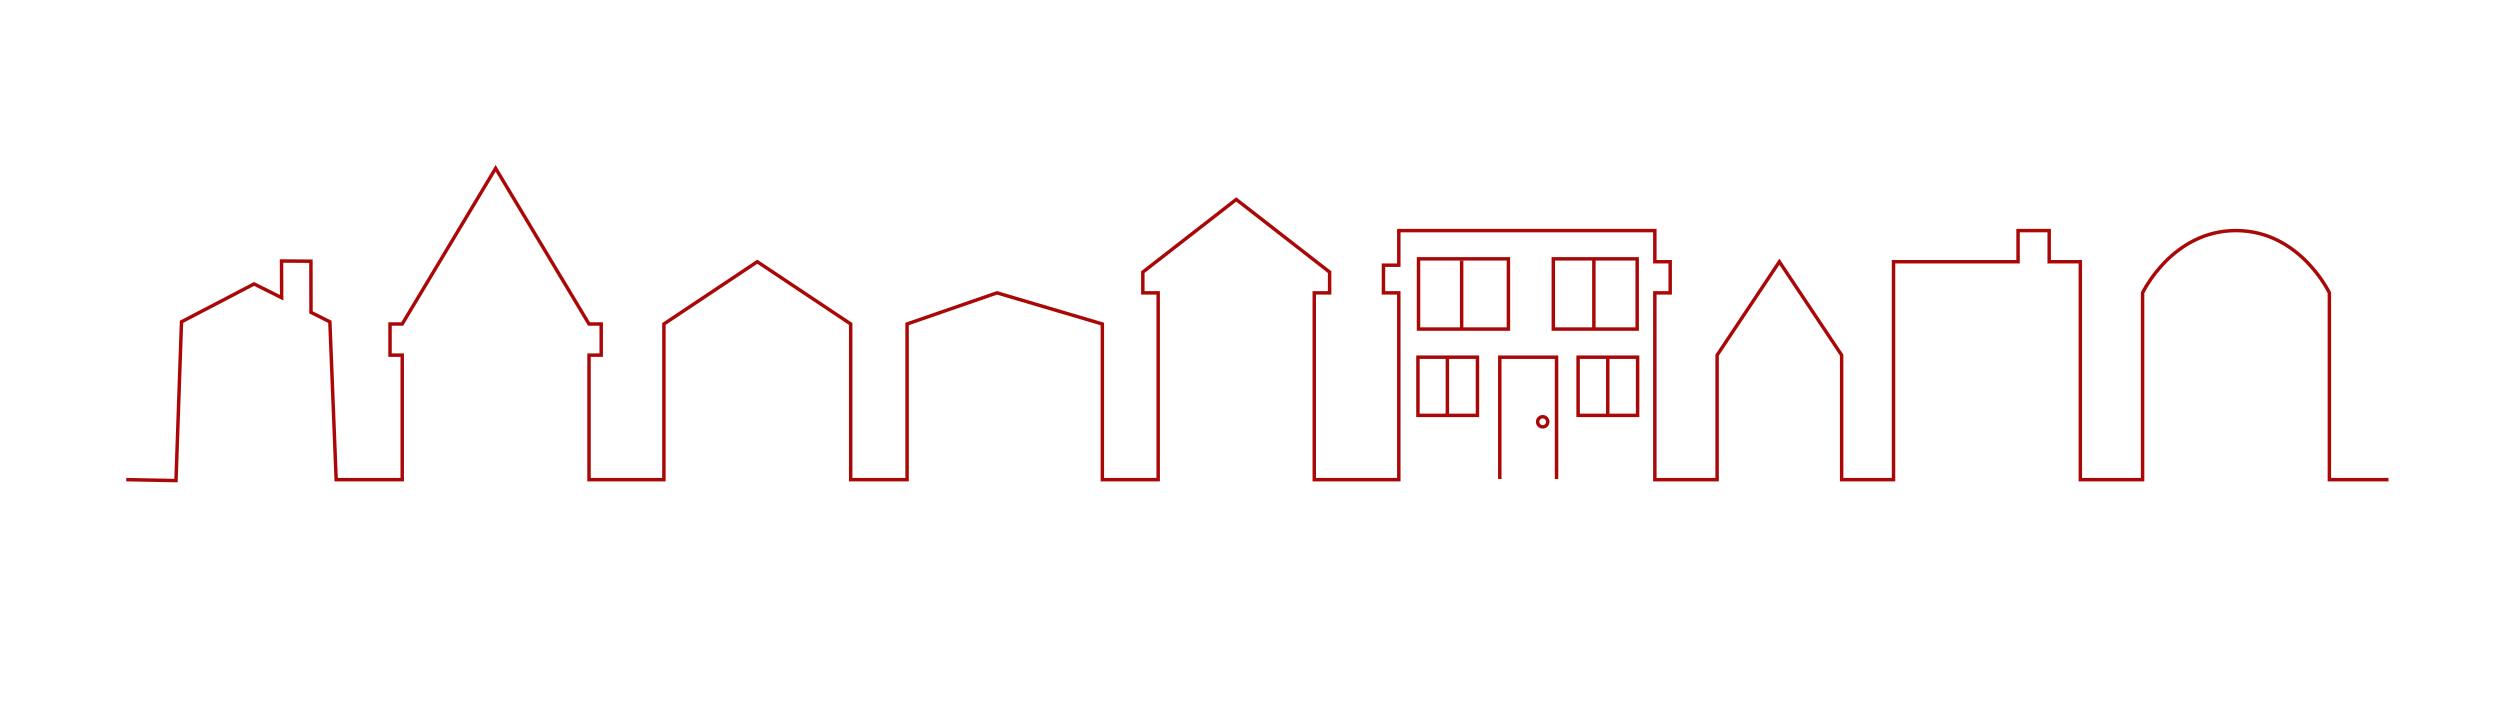
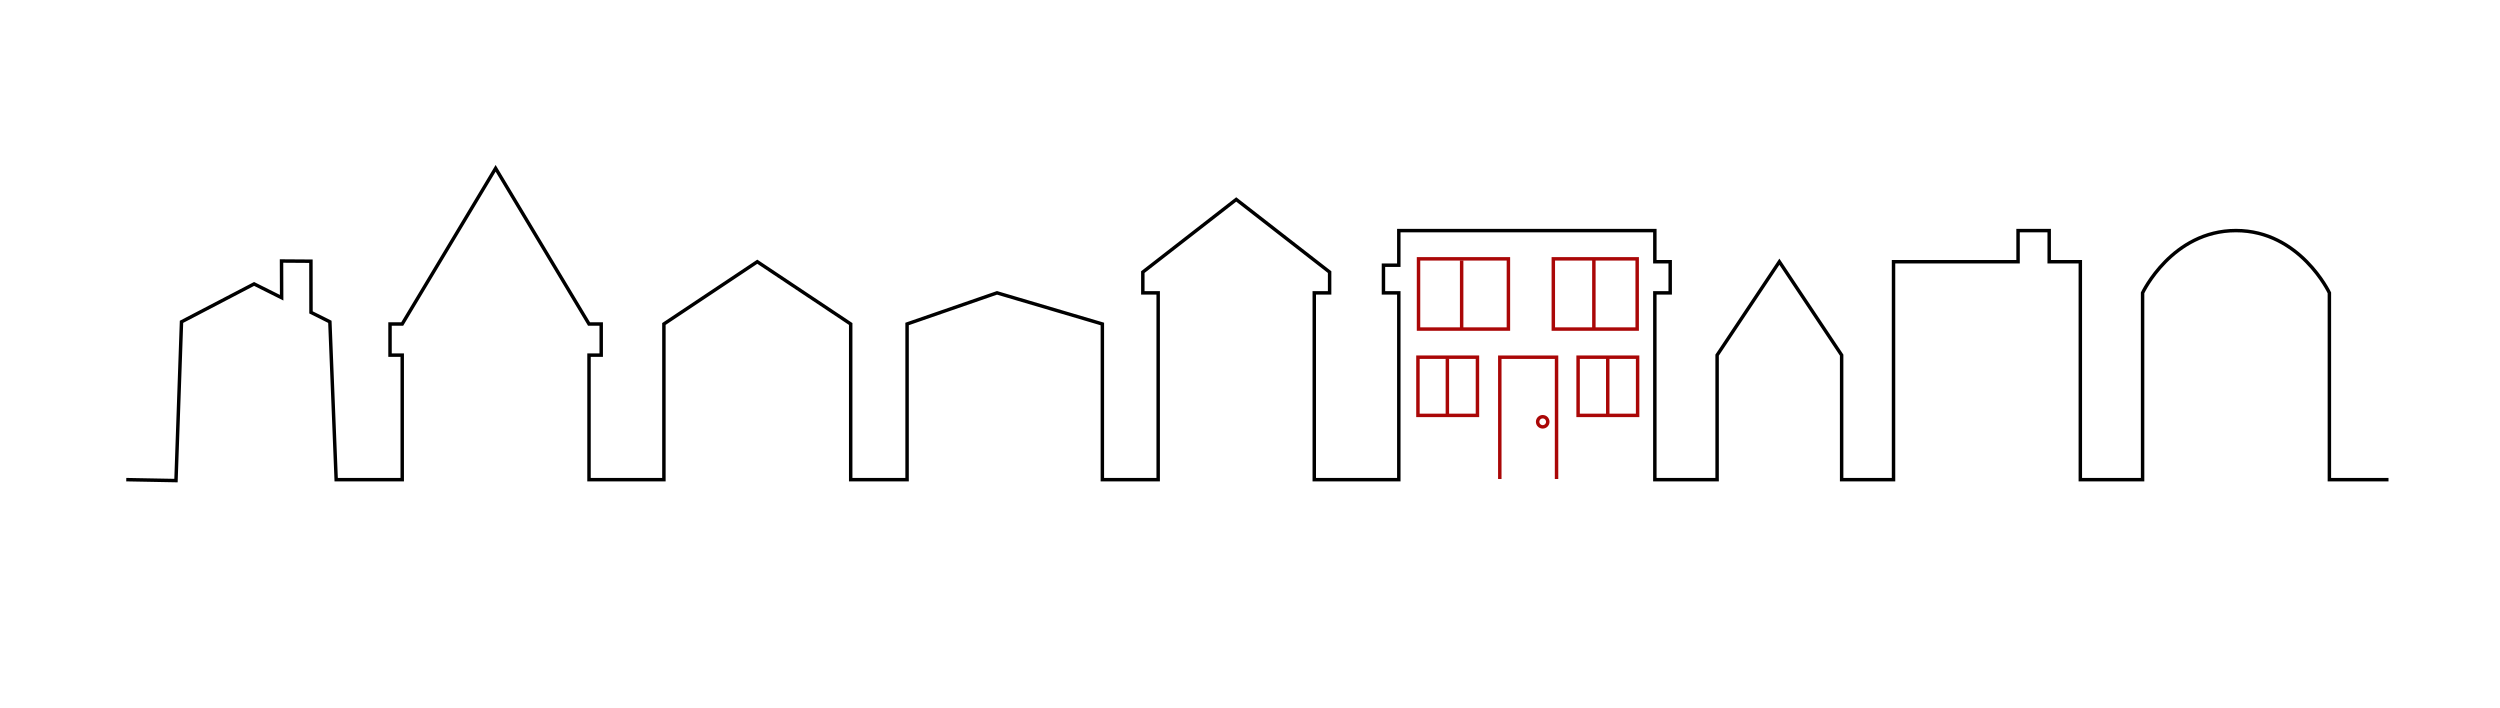
<svg xmlns="http://www.w3.org/2000/svg" version="1.1" id="Layer_1" x="0px" y="0px" width="792px" height="224px" viewBox="0 0 792 224" enable-background="new 0 0 792 224" xml:space="preserve">
  <g id="Layer_1_1_">
-     <path fill="none" stroke="#aa0707" stroke-width="1.096" stroke-miterlimit="10" d="M40,151.952l15.75,0.298l1.75-50.298l23-12   l8.725,4.362l-0.038-11.627L98.5,82.75l0.023,16.213l5.977,2.989l2,50h20.924v-39.451h-3.863v-9.863h3.863l29.588-49.314   l29.588,49.314h3.863v9.863H186.6v39.451h23.725v-49.314l29.588-19.726l29.588,19.726v49.314h17.863v-49.314l28.492-9.863   l33.37,9.863v49.314h17.684V92.775h-4.862V86.2l29.587-23.013L421.223,86.2v6.575h-4.862v59.178h26.78V92.776h-4.863v-8.767h4.863   V73.05h81.114v9.862h4.862v9.863h-4.862v59.178h19.725v-39.451l19.726-29.588l19.726,29.588v39.451h16.438v-69.04h39.452V73.05   h9.862v9.862h9.863v69.04h19.725V92.775c0,0,9.315-19.726,29.589-19.726s29.588,19.726,29.588,19.726v59.177h18.727" />
+     <path fill="none" stroke="#000" stroke-width="1.096" stroke-miterlimit="10" d="M40,151.952l15.75,0.298l1.75-50.298l23-12   l8.725,4.362l-0.038-11.627L98.5,82.75l0.023,16.213l5.977,2.989l2,50h20.924v-39.451h-3.863v-9.863h3.863l29.588-49.314   l29.588,49.314h3.863v9.863H186.6v39.451h23.725v-49.314l29.588-19.726l29.588,19.726v49.314h17.863v-49.314l28.492-9.863   l33.37,9.863v49.314h17.684V92.775h-4.862V86.2l29.587-23.013L421.223,86.2v6.575h-4.862v59.178h26.78V92.776h-4.863v-8.767h4.863   V73.05h81.114v9.862h4.862v9.863h-4.862v59.178h19.725v-39.451l19.726-29.588l19.726,29.588v39.451h16.438v-69.04h39.452V73.05   h9.862v9.862h9.863v69.04h19.725V92.775c0,0,9.315-19.726,29.589-19.726s29.588,19.726,29.588,19.726v59.177h18.727" />
  </g>
  <g id="Layer_2">
    <rect x="449.204" y="113.156" fill="none" stroke="#aa0707" stroke-width="1.096" stroke-miterlimit="10" width="18.852" height="18.438" />
    <rect x="499.944" y="113.156" fill="none" stroke="#aa0707" stroke-width="1.096" stroke-miterlimit="10" width="18.852" height="18.438" />
    <rect x="449.388" y="82" fill="none" stroke="#aa0707" stroke-width="1.096" stroke-miterlimit="10" width="28.475" height="22.25" />
    <rect x="492.091" y="82" fill="none" stroke="#aa0707" stroke-width="1.096" stroke-miterlimit="10" width="26.568" height="22.25" />
    <polyline fill="none" stroke="#aa0707" stroke-width="1.096" stroke-miterlimit="10" points="475.136,151.75 475.136,113.163    493.114,113.163 493.114,151.75  " />
    <circle fill="none" stroke="#aa0707" stroke-width="1.096" stroke-miterlimit="10" cx="488.73" cy="133.625" r="1.608" />
    <line fill="none" stroke="#aa0707" stroke-width="1.096" stroke-miterlimit="10" x1="463.052" y1="82.5" x2="463.052" y2="104" />
    <line fill="none" stroke="#aa0707" stroke-width="1.096" stroke-miterlimit="10" x1="504.938" y1="82.333" x2="504.938" y2="104.333" />
    <line fill="none" stroke="#aa0707" stroke-width="1.096" stroke-miterlimit="10" x1="458.526" y1="113.501" x2="458.526" y2="131.317" />
    <line fill="none" stroke="#aa0707" stroke-width="1.096" stroke-miterlimit="10" x1="509.335" y1="113.363" x2="509.335" y2="131.594" />
  </g>
</svg>
